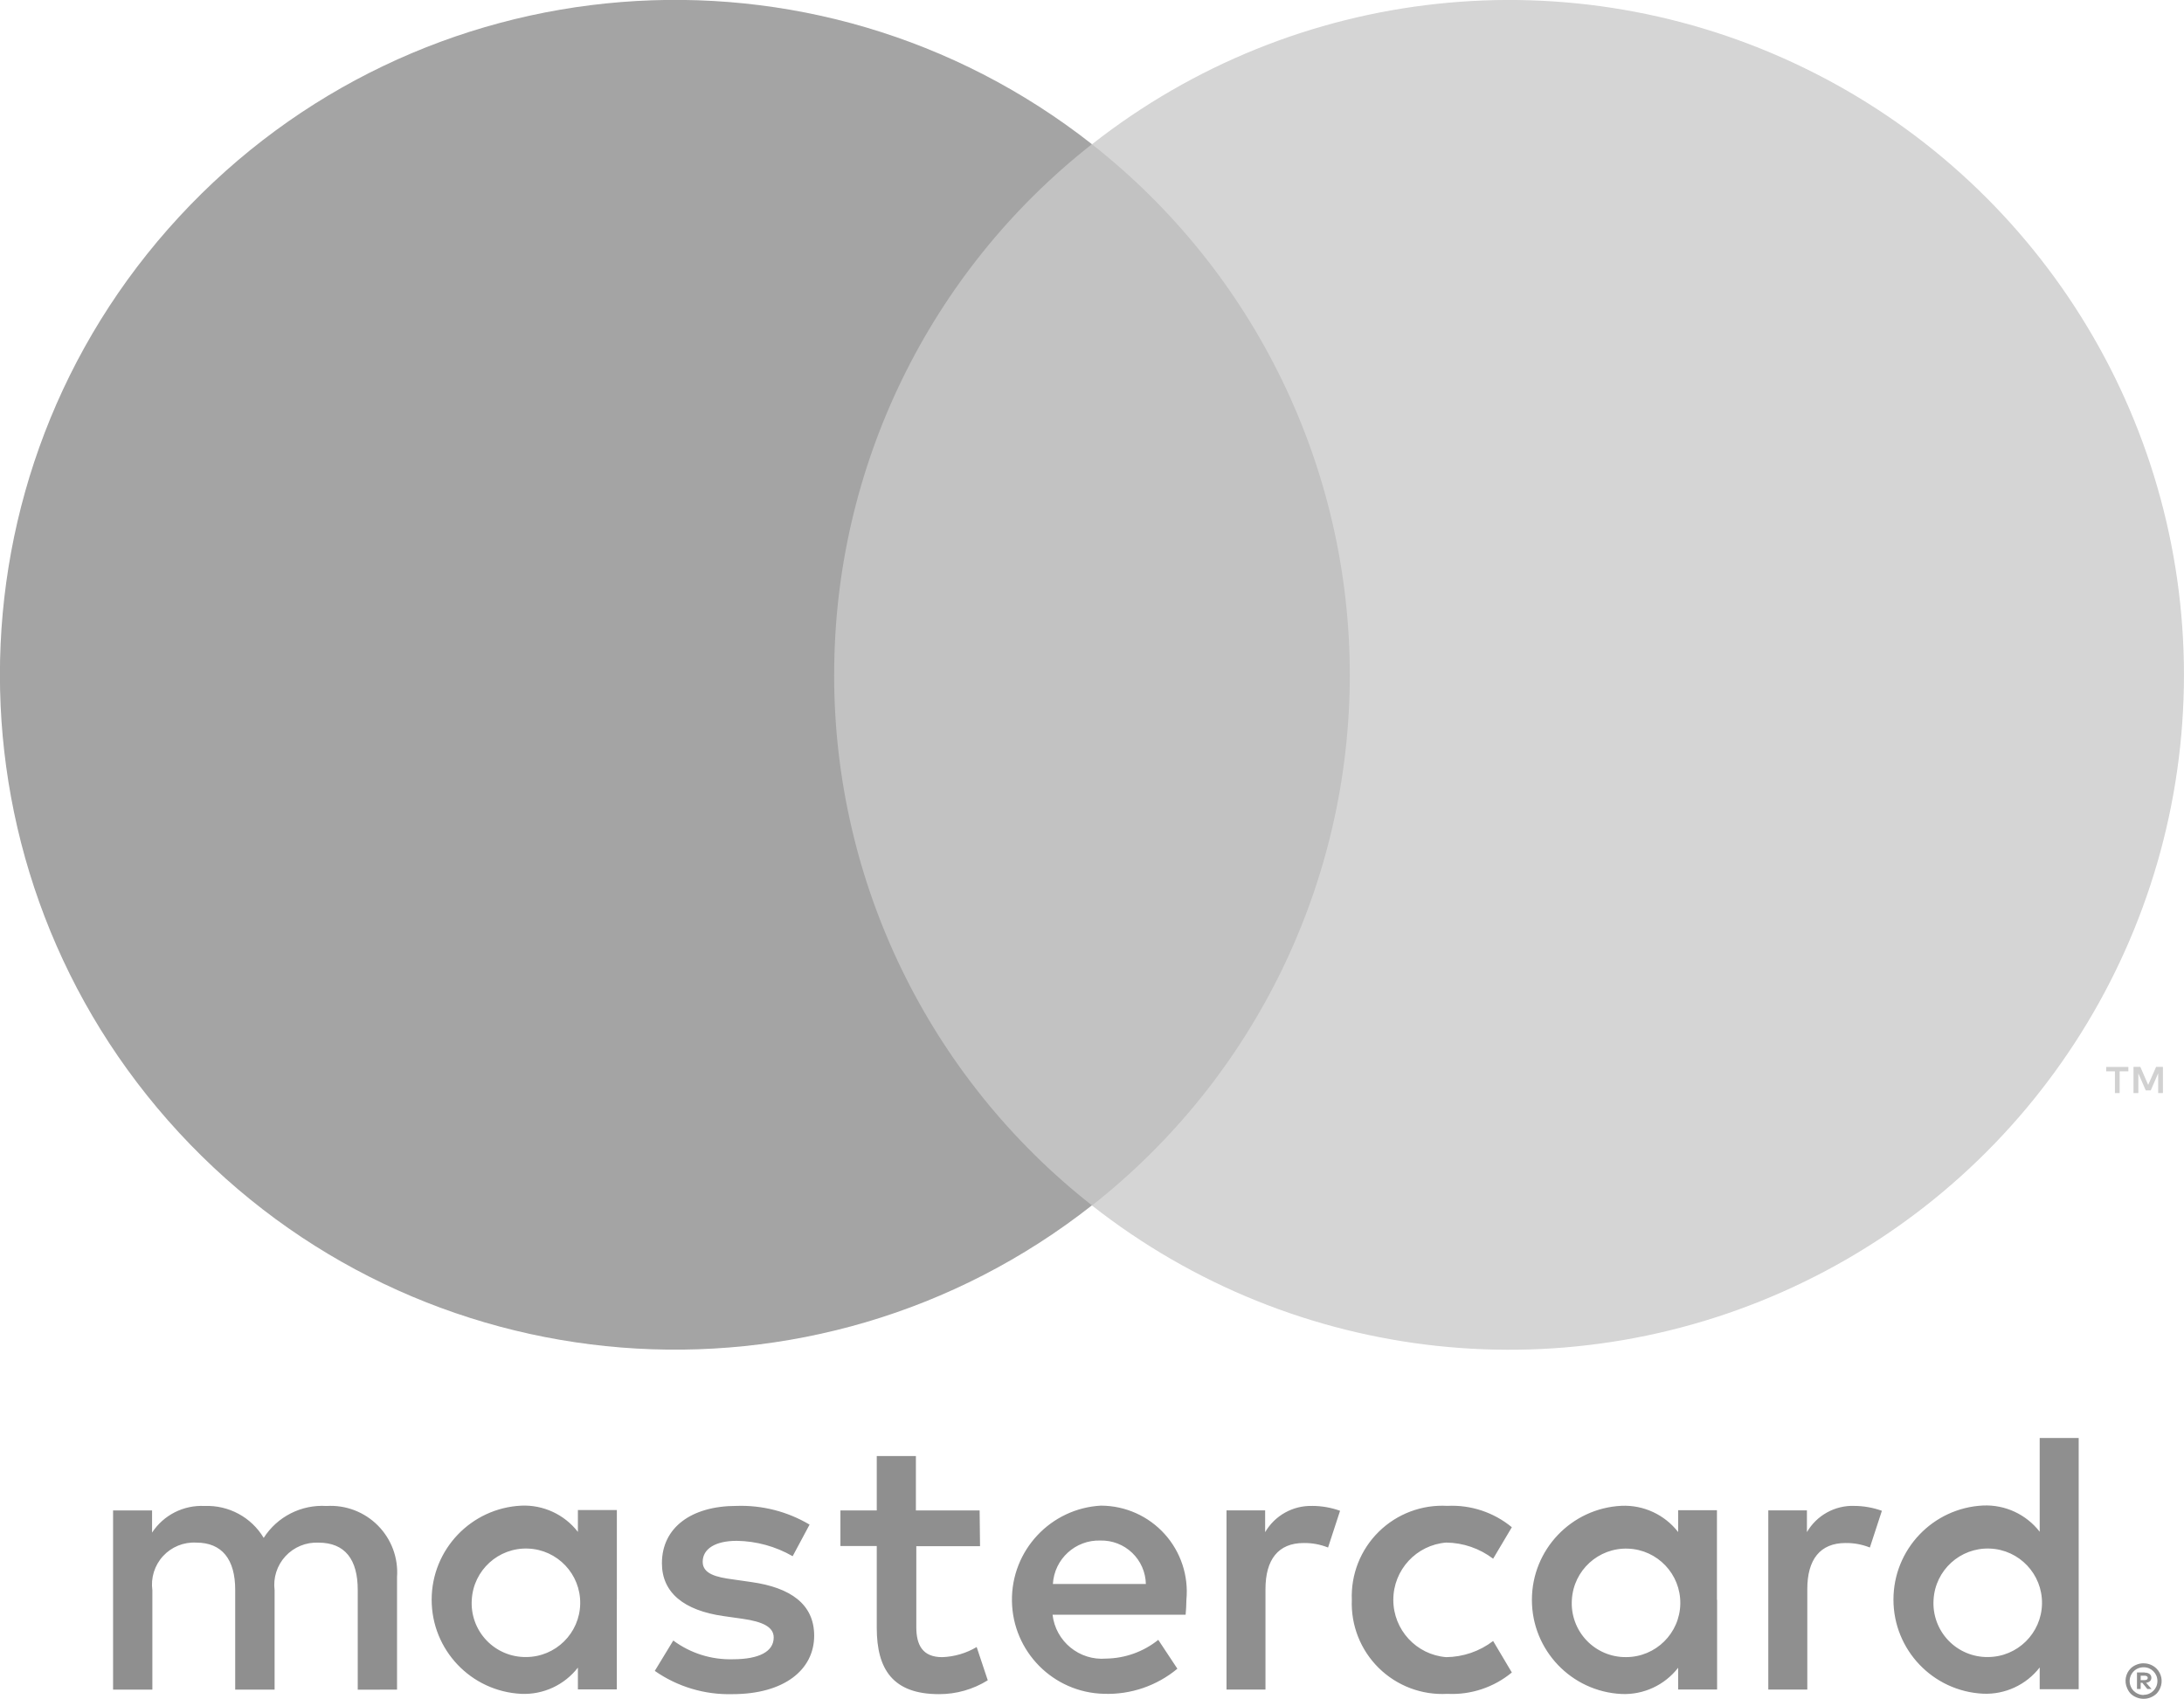
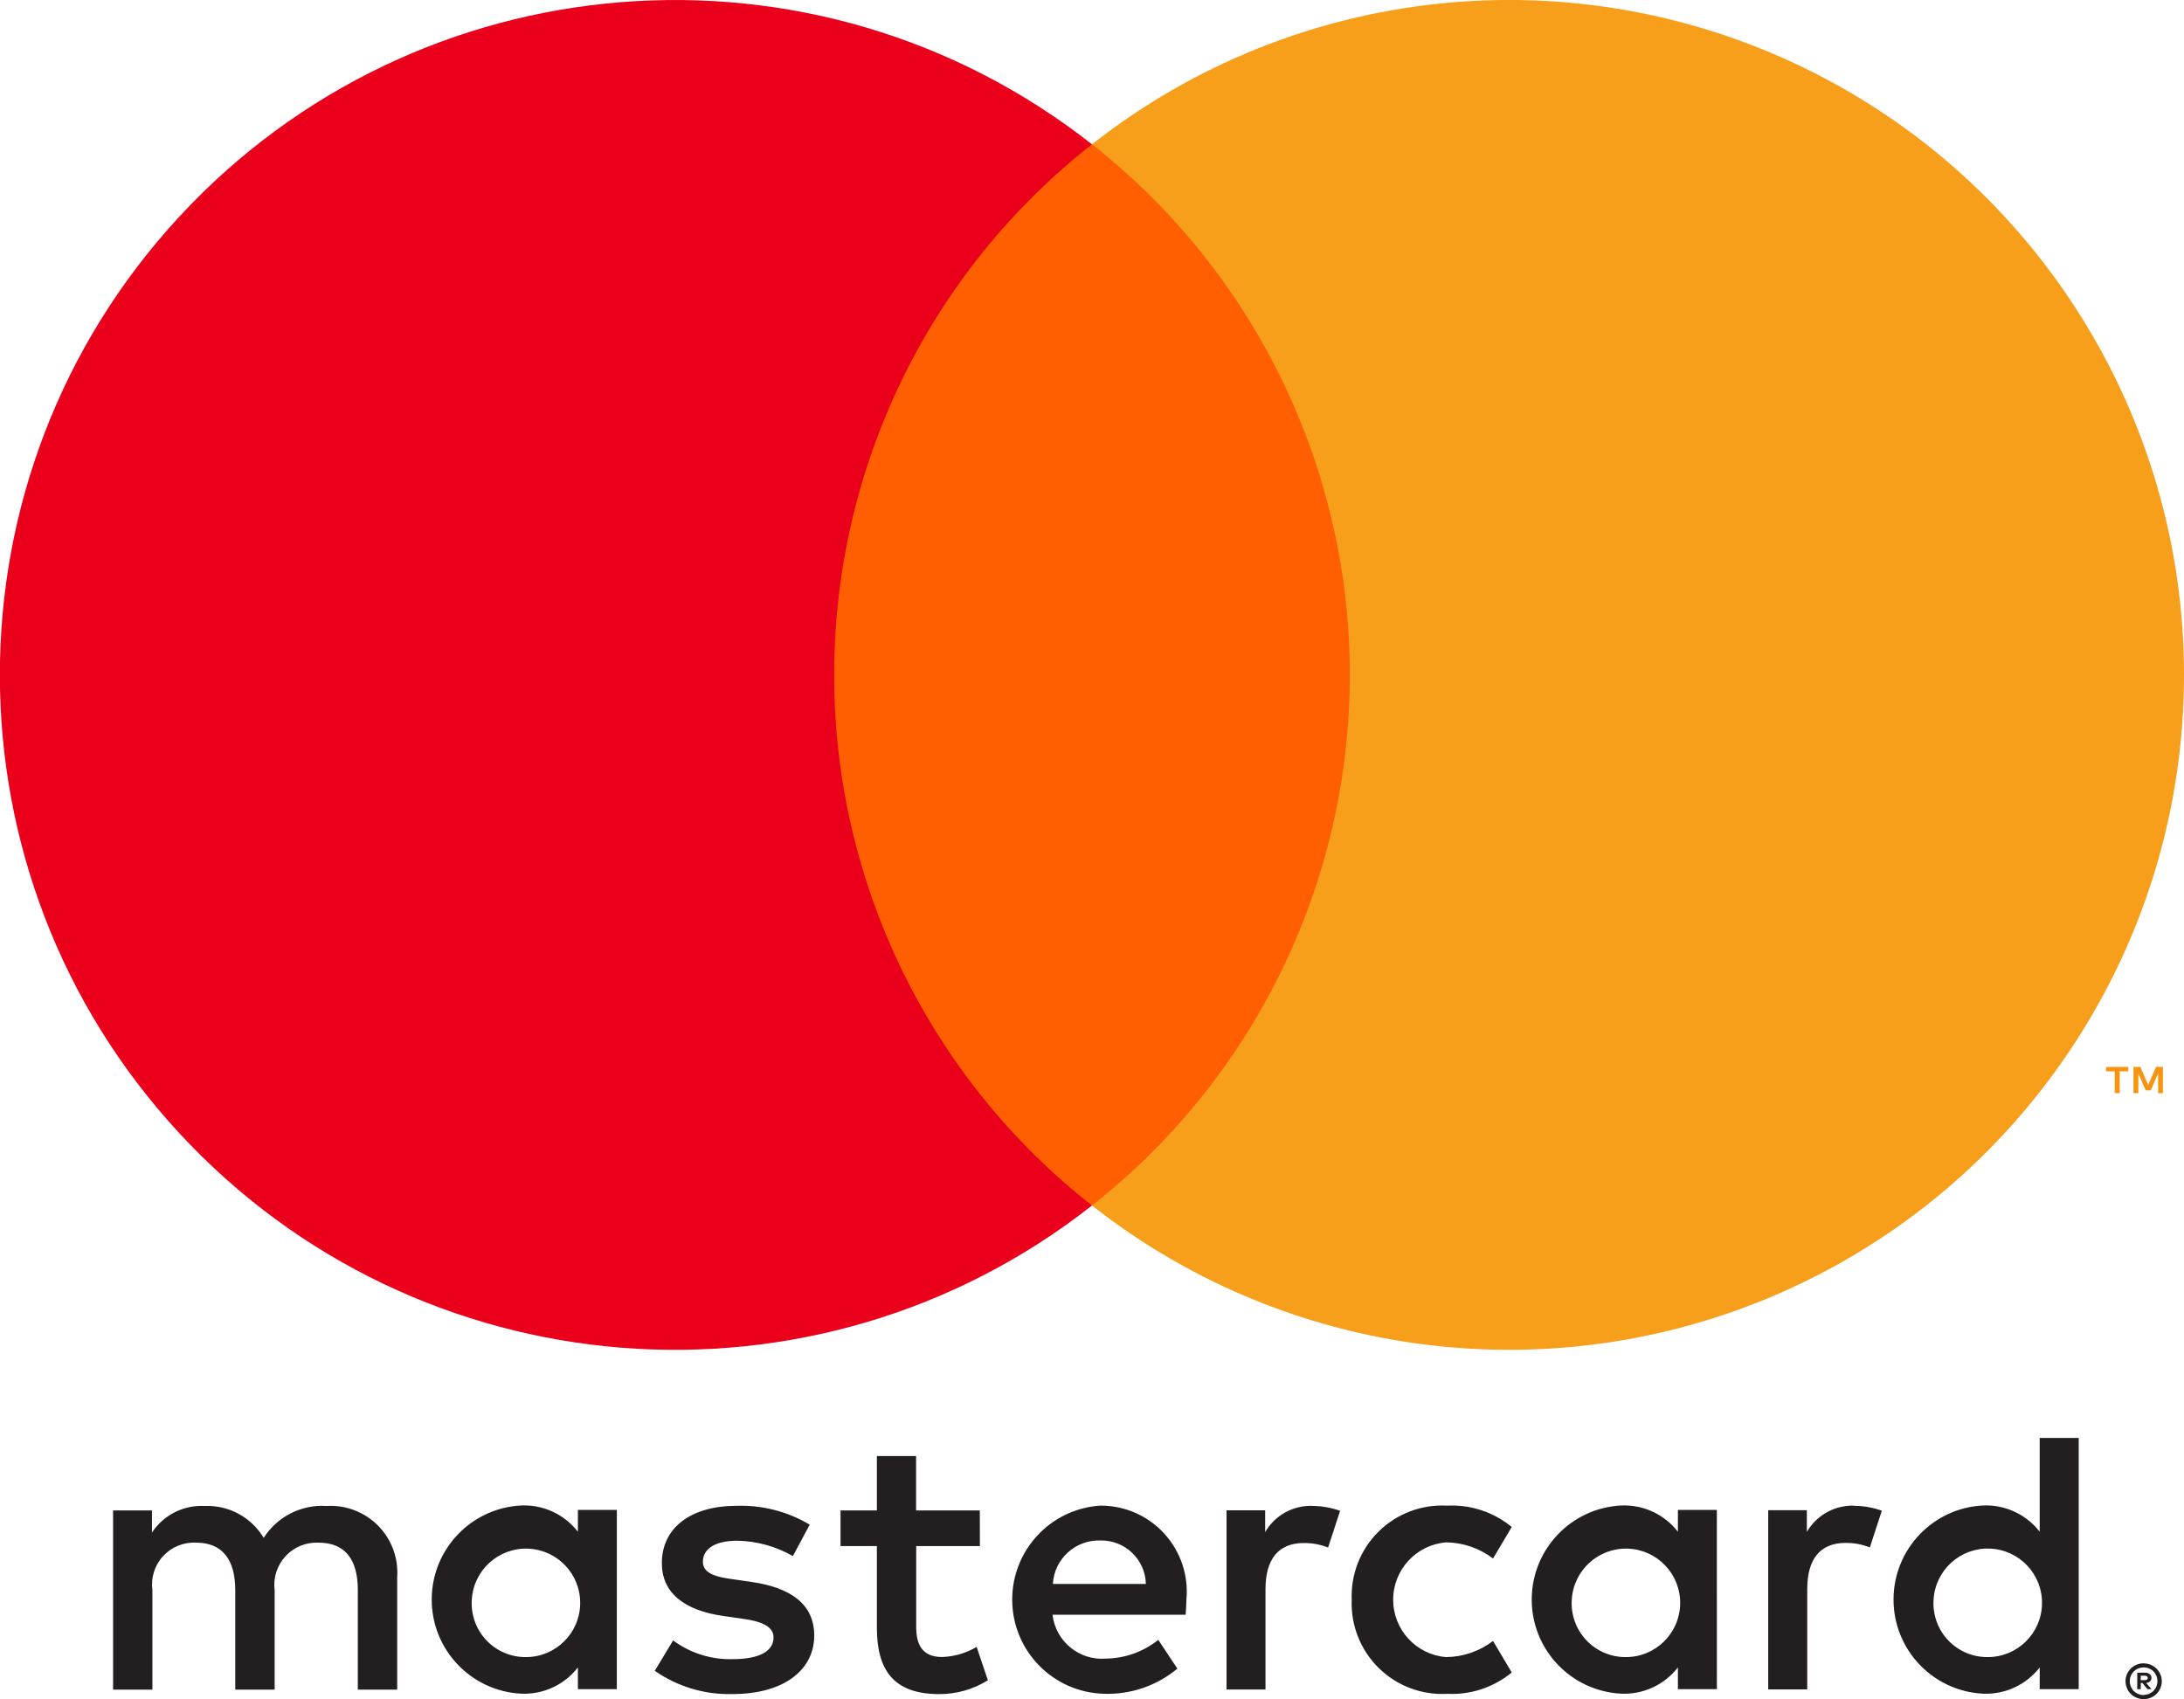
- <svg xmlns="http://www.w3.org/2000/svg" width="59.084" height="45.966" viewBox="0 0 59.084 45.966">
+ <svg xmlns="http://www.w3.org/2000/svg" width="75.887" height="59.039" viewBox="0 0 75.887 59.039">
  <defs>
-     <style>.a{opacity:0.504;mix-blend-mode:luminosity;isolation:isolate;}.b{fill:#231f20;}.c{fill:#f79410;}.d{fill:#ff5f00;}.e{fill:#eb001b;}.f{fill:#f79e1b;}</style>
+     <style>.a{isolation:isolate;}.b{fill:#231f20;}.c{fill:#f79410;}.d{fill:#ff5f00;}.e{fill:#eb001b;}.f{fill:#f79e1b;}</style>
  </defs>
  <g class="a">
-     <path class="b" d="M158.413,1323.533v.118h.11a.115.115,0,0,0,.059-.015.053.053,0,0,0,.022-.045.051.051,0,0,0-.022-.044.107.107,0,0,0-.059-.015h-.11Zm.111-.084a.205.205,0,0,1,.132.038.127.127,0,0,1,.046.1.12.12,0,0,1-.037.092.181.181,0,0,1-.106.044l.148.168h-.114l-.136-.167h-.044v.167h-.1v-.447h.207Zm-.03.6a.357.357,0,0,0,.145-.029.383.383,0,0,0,.118-.08.374.374,0,0,0,.08-.118.382.382,0,0,0,0-.292.387.387,0,0,0-.08-.118.381.381,0,0,0-.118-.08.371.371,0,0,0-.145-.028.387.387,0,0,0-.148.028.372.372,0,0,0-.2.494.353.353,0,0,0,.079.118.377.377,0,0,0,.121.08.368.368,0,0,0,.148.03m0-.857a.494.494,0,0,1,.347.142.477.477,0,0,1,.1.527.5.5,0,0,1-.1.153.527.527,0,0,1-.156.1.482.482,0,0,1-.191.038.489.489,0,0,1-.194-.038.5.5,0,0,1-.157-.1.5.5,0,0,1-.1-.158.477.477,0,0,1,.1-.527.467.467,0,0,1,.157-.1.489.489,0,0,1,.194-.038m-45.23-1.721a1.468,1.468,0,1,1,1.471,1.552,1.455,1.455,0,0,1-1.471-1.552m3.925,0v-2.425h-1.054v.591a1.837,1.837,0,0,0-1.531-.71,2.549,2.549,0,0,0,0,5.092,1.838,1.838,0,0,0,1.531-.71v.589h1.053v-2.425Zm35.621,0a1.468,1.468,0,1,1,1.471,1.552,1.455,1.455,0,0,1-1.471-1.552m3.926,0V1317.1h-1.055v2.537a1.837,1.837,0,0,0-1.531-.71,2.549,2.549,0,0,0,0,5.092,1.838,1.838,0,0,0,1.531-.71v.589h1.055Zm-26.463-1.6a1.2,1.2,0,0,1,1.227,1.176h-2.515a1.248,1.248,0,0,1,1.289-1.176m.021-.945a2.548,2.548,0,0,0,.071,5.092,2.945,2.945,0,0,0,1.987-.679l-.517-.781a2.312,2.312,0,0,1-1.41.507,1.346,1.346,0,0,1-1.45-1.187h3.6c.01-.131.021-.264.021-.405a2.326,2.326,0,0,0-2.3-2.546m12.728,2.546a1.468,1.468,0,1,1,1.471,1.552,1.455,1.455,0,0,1-1.471-1.552m3.925,0v-2.423H145.9v.591a1.839,1.839,0,0,0-1.531-.71,2.549,2.549,0,0,0,0,5.092,1.84,1.84,0,0,0,1.531-.71v.589h1.054v-2.425Zm-9.878,0a2.449,2.449,0,0,0,2.586,2.546,2.535,2.535,0,0,0,1.743-.578l-.506-.852a2.131,2.131,0,0,1-1.27.437,1.555,1.555,0,0,1,0-3.1,2.136,2.136,0,0,1,1.27.437l.506-.852a2.538,2.538,0,0,0-1.743-.578,2.449,2.449,0,0,0-2.586,2.546m13.59-2.546a1.431,1.431,0,0,0-1.278.71v-.588h-1.045v4.848h1.055v-2.717c0-.8.345-1.248,1.034-1.248a1.709,1.709,0,0,1,.659.122l.325-.994a2.243,2.243,0,0,0-.751-.132m-28.257.507a3.625,3.625,0,0,0-1.977-.507c-1.228,0-2.019.589-2.019,1.552,0,.79.589,1.278,1.673,1.43l.5.071c.578.081.851.233.851.507,0,.375-.384.589-1.105.589a2.583,2.583,0,0,1-1.612-.507l-.5.822a3.5,3.5,0,0,0,2.1.629c1.4,0,2.212-.659,2.212-1.582,0-.852-.639-1.3-1.694-1.45l-.5-.072c-.456-.059-.822-.151-.822-.476,0-.354.345-.568.923-.568a3.127,3.127,0,0,1,1.511.416l.456-.852Zm13.6-.506a1.428,1.428,0,0,0-1.277.71v-.59h-1.045v4.848h1.054v-2.717c0-.8.345-1.248,1.034-1.248a1.71,1.71,0,0,1,.659.122l.325-.994a2.243,2.243,0,0,0-.751-.132m-9,.122h-1.724v-1.471H124.22v1.471h-.983v.964h.983v2.212c0,1.125.437,1.795,1.684,1.795a2.477,2.477,0,0,0,1.319-.375l-.3-.9a1.952,1.952,0,0,1-.933.274c-.527,0-.7-.325-.7-.811v-2.191h1.724Zm-15.761,4.849v-3.042a1.8,1.8,0,0,0-1.907-1.927,1.877,1.877,0,0,0-1.7.863,1.779,1.779,0,0,0-1.6-.863,1.6,1.6,0,0,0-1.42.72v-.6H103.56v4.848h1.063v-2.688a1.135,1.135,0,0,1,1.187-1.289c.7,0,1.054.456,1.054,1.278v2.7h1.066v-2.688a1.144,1.144,0,0,1,1.186-1.289c.72,0,1.063.456,1.063,1.278v2.7Z" transform="translate(-100.501 -1278.195)" />
-     <path class="c" d="M1930.389,977.929v-.709h-.185l-.214.487-.212-.487h-.185v.709h.131v-.534l.2.461h.136l.2-.462v.535h.13Zm-1.171,0v-.588h.236v-.12h-.6v.12h.236v.588h.13Z" transform="translate(-1871.875 -948.355)" />
-     <path class="d" d="M745.686,160.861H729.71V132.15h15.976Z" transform="translate(-708.156 -128.247)" />
-     <path class="e" d="M22.567,18.259A18.229,18.229,0,0,1,29.54,3.9a18.259,18.259,0,1,0,0,28.711,18.229,18.229,0,0,1-6.974-14.355" transform="translate(0 0.001)" />
-     <path class="f" d="M1029.652,18.259a18.259,18.259,0,0,1-29.542,14.355,18.261,18.261,0,0,0,0-28.711,18.258,18.258,0,0,1,29.542,14.355" transform="translate(-970.569 0.001)" />
+     <path class="b" d="M174.014,1325.363v.152h.141a.148.148,0,0,0,.076-.019.067.067,0,0,0,.028-.058.065.065,0,0,0-.028-.057.137.137,0,0,0-.076-.019h-.141Zm.143-.107a.264.264,0,0,1,.17.049.163.163,0,0,1,.06.134.154.154,0,0,1-.048.118.233.233,0,0,1-.136.057l.19.216h-.146l-.174-.215h-.057v.215h-.122v-.574h.266Zm-.038.772a.459.459,0,0,0,.186-.038.493.493,0,0,0,.152-.1.48.48,0,0,0,.1-.152.491.491,0,0,0,0-.376.5.5,0,0,0-.1-.152.491.491,0,0,0-.152-.1.478.478,0,0,0-.186-.036.5.5,0,0,0-.19.036.478.478,0,0,0-.256.634.453.453,0,0,0,.1.152.485.485,0,0,0,.155.1.471.471,0,0,0,.19.038m0-1.1a.635.635,0,0,1,.446.182.612.612,0,0,1,.134.677.637.637,0,0,1-.134.2.675.675,0,0,1-.2.133.619.619,0,0,1-.246.049.627.627,0,0,1-.249-.049.594.594,0,0,1-.334-.336.612.612,0,0,1,.134-.677.6.6,0,0,1,.2-.133.627.627,0,0,1,.249-.049m-58.094-2.21a1.885,1.885,0,1,1,1.889,1.994,1.869,1.869,0,0,1-1.889-1.994m5.041,0V1319.6h-1.354v.759a2.36,2.36,0,0,0-1.967-.913,3.274,3.274,0,0,0,0,6.54,2.361,2.361,0,0,0,1.967-.912v.756h1.353v-3.115Zm45.751,0a1.886,1.886,0,1,1,1.889,1.994,1.869,1.869,0,0,1-1.889-1.994m5.043,0V1317.1h-1.355v3.259a2.36,2.36,0,0,0-1.967-.913,3.274,3.274,0,0,0,0,6.54,2.361,2.361,0,0,0,1.967-.912v.756h1.355Zm-33.989-2.058a1.546,1.546,0,0,1,1.576,1.51h-3.231a1.6,1.6,0,0,1,1.655-1.51m.027-1.214a3.273,3.273,0,0,0,.091,6.54,3.782,3.782,0,0,0,2.553-.873l-.664-1a2.97,2.97,0,0,1-1.812.651,1.729,1.729,0,0,1-1.862-1.525h4.624c.013-.168.027-.339.027-.521a2.987,2.987,0,0,0-2.957-3.27m16.348,3.27a1.885,1.885,0,1,1,1.889,1.994,1.869,1.869,0,0,1-1.889-1.994m5.041,0V1319.6h-1.353v.759a2.362,2.362,0,0,0-1.967-.913,3.274,3.274,0,0,0,0,6.54,2.363,2.363,0,0,0,1.967-.912v.756h1.354v-3.115Zm-12.687,0a3.146,3.146,0,0,0,3.322,3.27,3.256,3.256,0,0,0,2.238-.742l-.65-1.095a2.737,2.737,0,0,1-1.631.561,2,2,0,0,1,0-3.987,2.744,2.744,0,0,1,1.631.561l.65-1.095a3.259,3.259,0,0,0-2.238-.742,3.145,3.145,0,0,0-3.322,3.27m17.456-3.27a1.838,1.838,0,0,0-1.642.913v-.755h-1.342v6.227h1.356v-3.49c0-1.03.443-1.6,1.328-1.6a2.2,2.2,0,0,1,.847.157l.417-1.276a2.881,2.881,0,0,0-.965-.17m-36.294.651a4.656,4.656,0,0,0-2.539-.651c-1.577,0-2.593.756-2.593,1.993,0,1.015.756,1.642,2.148,1.837l.64.091c.742.1,1.093.3,1.093.651,0,.481-.493.756-1.419.756a3.318,3.318,0,0,1-2.071-.651l-.636,1.056a4.493,4.493,0,0,0,2.7.808c1.8,0,2.84-.847,2.84-2.032,0-1.095-.82-1.667-2.175-1.863l-.638-.093c-.586-.076-1.056-.194-1.056-.611,0-.455.443-.729,1.186-.729a4.017,4.017,0,0,1,1.941.534l.586-1.094Zm17.471-.65a1.833,1.833,0,0,0-1.64.912v-.757h-1.342v6.227h1.354v-3.49c0-1.03.443-1.6,1.328-1.6a2.2,2.2,0,0,1,.847.157l.417-1.276a2.881,2.881,0,0,0-.965-.17m-11.554.156h-2.214v-1.889H130.1v1.889h-1.263v1.238H130.1v2.84c0,1.445.561,2.305,2.163,2.305a3.181,3.181,0,0,0,1.694-.481l-.391-1.16a2.506,2.506,0,0,1-1.2.352c-.677,0-.9-.417-.9-1.042v-2.814h2.214Zm-20.244,6.228v-3.908a2.318,2.318,0,0,0-2.45-2.475,2.411,2.411,0,0,0-2.189,1.108,2.285,2.285,0,0,0-2.058-1.108,2.06,2.06,0,0,0-1.824.925v-.77H103.56v6.227h1.366v-3.452a1.458,1.458,0,0,1,1.525-1.655c.9,0,1.354.586,1.354,1.642v3.465h1.369v-3.452a1.469,1.469,0,0,1,1.524-1.655c.925,0,1.366.586,1.366,1.642v3.465Z" transform="translate(-99.631 -1267.131)" />
+     <path class="c" d="M1930.826,978.131v-.911h-.237l-.274.625-.273-.625h-.238v.911h.168v-.686l.257.592h.175l.256-.593v.688h.167Zm-1.5,0v-.755h.3v-.154h-.775v.154h.3v.755h.167Z" transform="translate(-1855.672 -940.146)" />
+     <path class="d" d="M750.23,169.027H729.71V132.15h20.52Z" transform="translate(-702.026 -127.136)" />
+     <path class="e" d="M28.985,23.452A23.414,23.414,0,0,1,37.942,5.014a23.453,23.453,0,1,0,0,36.877,23.414,23.414,0,0,1-8.957-18.438" transform="translate(0 0.001)" />
+     <path class="f" d="M1038.054,23.452A23.451,23.451,0,0,1,1000.11,41.89a23.455,23.455,0,0,0,0-36.877,23.451,23.451,0,0,1,37.944,18.438" transform="translate(-962.167 0.001)" />
  </g>
</svg>
